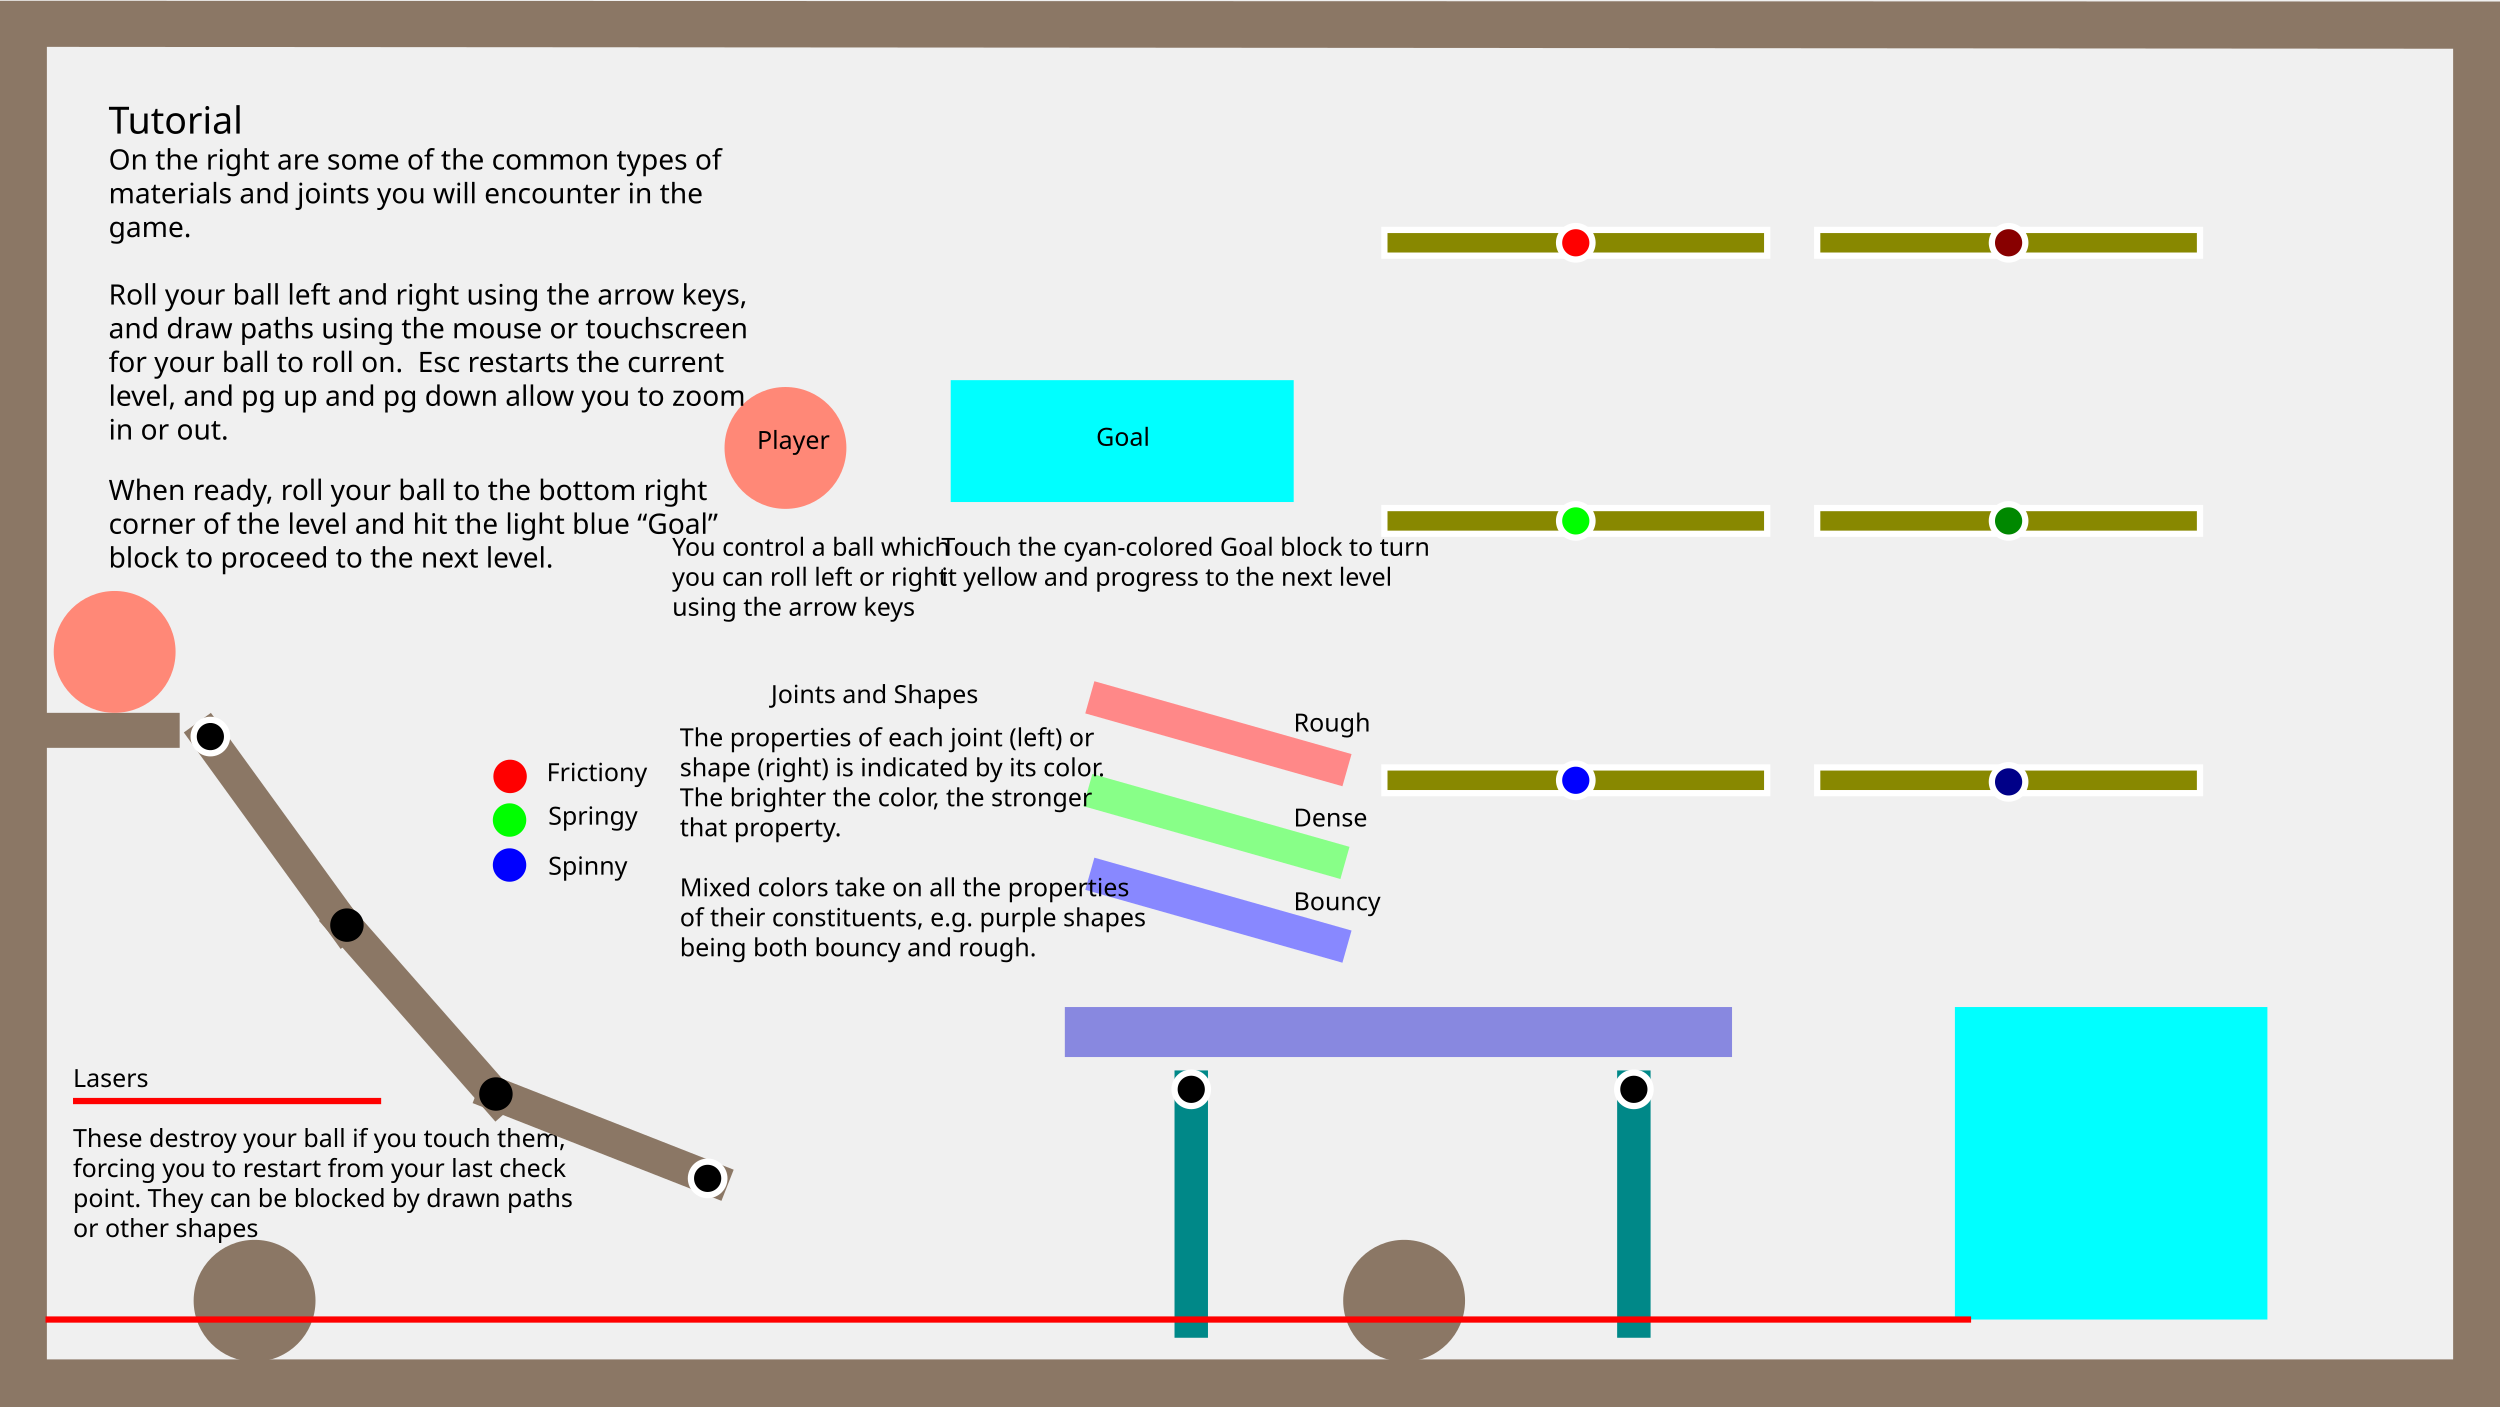
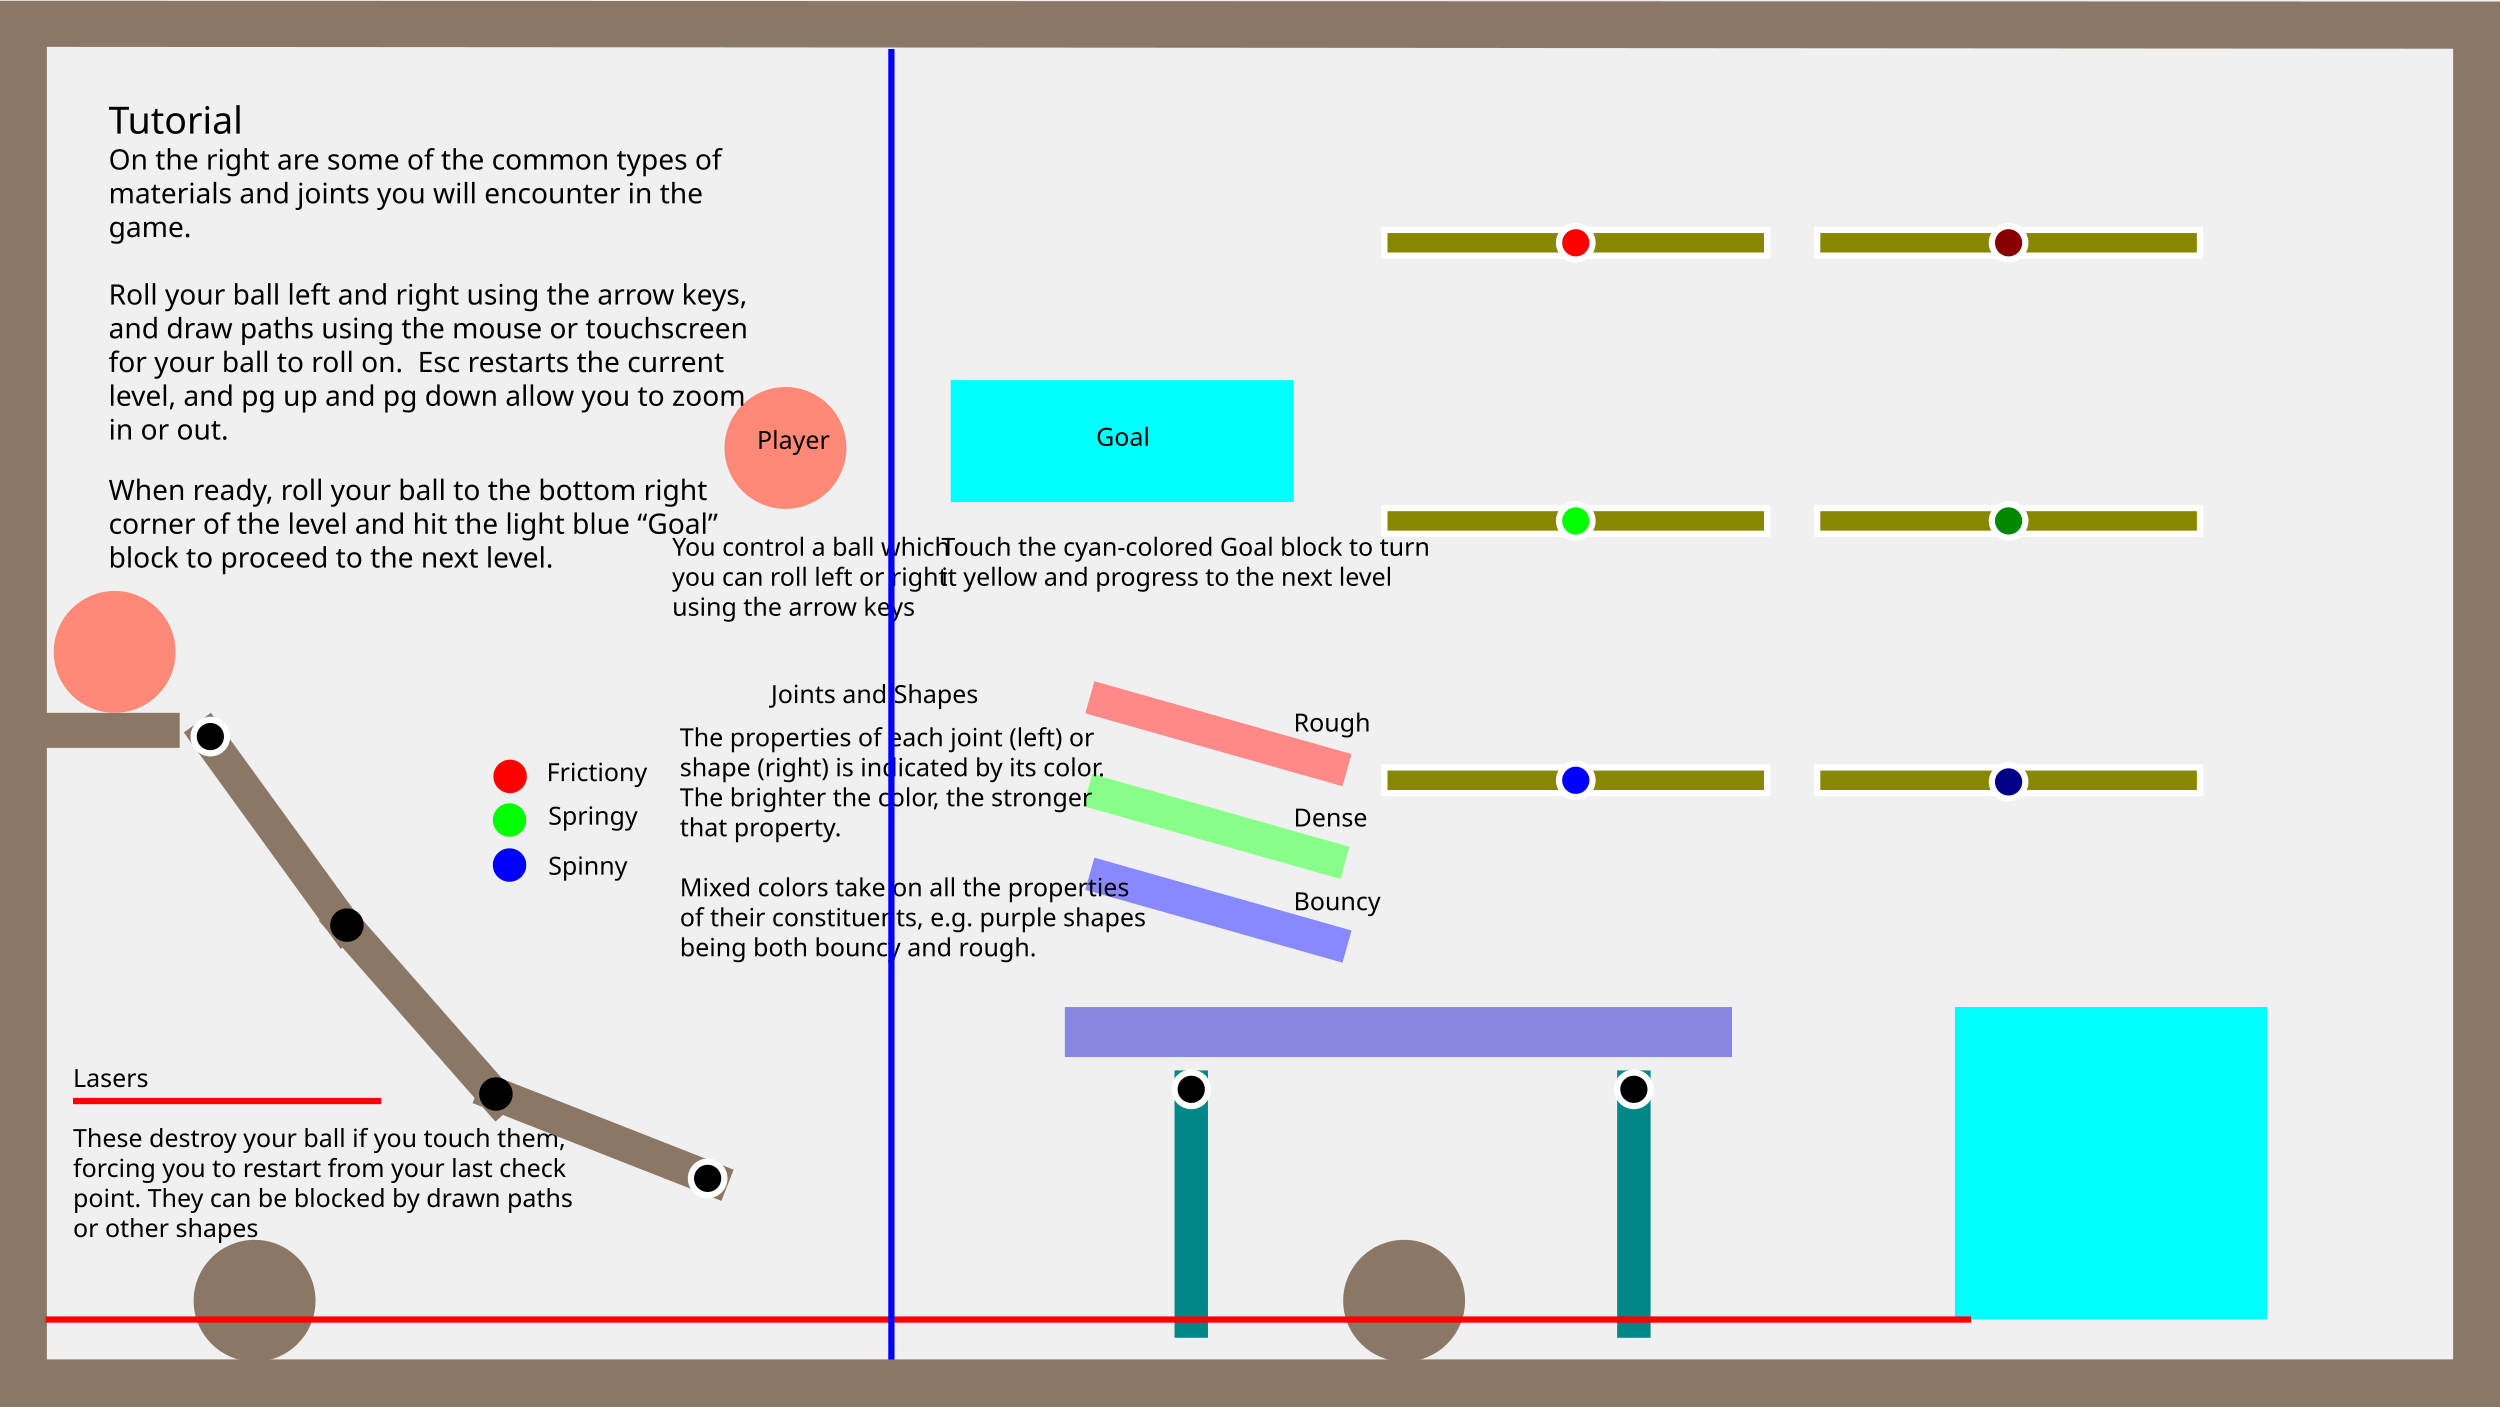
<svg xmlns="http://www.w3.org/2000/svg" version="1.1" id="Layer_1" x="0px" y="0px" width="1600px" height="900px" viewBox="0 0 1600 900" enable-background="new 0 0 1600 900" xml:space="preserve">
  <g id="Foreground">
</g>
  <g id="Background">
    <circle fill="#00FF00" cx="326.109" cy="524.823" r="10.704" />
    <circle fill="#FF8877" cx="502.697" cy="286.686" r="38.998" />
    <rect x="608.448" y="243.298" fill="#00FFFF" width="219.521" height="77.996" />
    <text transform="matrix(1 0 0 1 430.179 355.6866)" font-family="'MyriadPro-Regular'" font-size="16">You control a ball which </text>
    <text transform="matrix(1 0 0 1 430.179 374.8866)" font-family="'MyriadPro-Regular'" font-size="16">you can roll left or right </text>
    <text transform="matrix(1 0 0 1 430.179 394.0866)" font-family="'MyriadPro-Regular'" font-size="16">using the arrow keys</text>
-     <rect x="769.096" y="384.051" transform="matrix(0.2726 -0.9621 0.9621 0.2726 115.421 1091.836)" fill="#FF8888" width="21.405" height="171.066" />
-     <rect x="769.097" y="496.978" transform="matrix(0.2726 -0.9621 0.9621 0.2726 6.7715 1173.98)" fill="#8888FF" width="21.405" height="171.066" />
+     <rect x="769.079" y="384.07" transform="matrix(-0.2726 0.9621 -0.9621 -0.2726 1444.169 -152.63)" fill="#FF8888" width="21.404" height="171.061" />
+     <rect x="769.076" y="496.996" transform="matrix(-0.2726 0.9621 -0.9621 -0.2726 1552.816 -8.9167)" fill="#8888FF" width="21.404" height="171.061" />
    <circle fill="#0000FF" cx="326.109" cy="553.622" r="10.704" />
    <circle fill="#FF0000" cx="326.457" cy="496.906" r="10.704" />
    <text transform="matrix(1 0 0 1 349.8542 499.905)" font-family="'MyriadPro-Regular'" font-size="16">Frictiony</text>
    <text transform="matrix(1 0 0 1 350.8542 527.8062)" font-family="'MyriadPro-Regular'" font-size="16">Springy</text>
    <text transform="matrix(1 0 0 1 350.8542 559.8062)" font-family="'MyriadPro-Regular'" font-size="16">Spinny</text>
    <text transform="matrix(1 0 0 1 827.8907 582.5263)" font-family="'MyriadPro-Regular'" font-size="16">Bouncy</text>
-     <rect x="767.795" y="443.404" transform="matrix(0.2726 -0.9621 0.9621 0.2726 57.369 1133.758)" fill="#88FF88" width="21.405" height="171.068" />
+     <rect x="767.776" y="443.422" transform="matrix(-0.2726 0.9621 -0.9621 -0.2726 1499.618 -75.8431)" fill="#88FF88" width="21.404" height="171.063" />
    <text transform="matrix(1 0 0 1 827.8904 528.9528)" font-family="'MyriadPro-Regular'" font-size="16">Dense</text>
    <text transform="matrix(1 0 0 1 827.8906 468.1597)" font-family="'MyriadPro-Regular'" font-size="16">Rough</text>
    <text transform="matrix(1 0 0 1 69.5 85.5)" font-family="'MyriadPro-Regular'" font-size="24">Tutorial</text>
    <text transform="matrix(1 0 0 1 69.5 108.5)" font-family="'MyriadPro-Regular'" font-size="18">On the right are some of the common types of</text>
    <text transform="matrix(1 0 0 1 69.5 130.1)" font-family="'MyriadPro-Regular'" font-size="18">materials and joints you will encounter in the </text>
    <text transform="matrix(1 0 0 1 69.5 151.7)" font-family="'MyriadPro-Regular'" font-size="18">game.</text>
    <text transform="matrix(1 0 0 1 69.5 194.9)" font-family="'MyriadPro-Regular'" font-size="18">Roll your ball left and right using the arrow keys, </text>
    <text transform="matrix(1 0 0 1 69.5 216.5)" font-family="'MyriadPro-Regular'" font-size="18">and draw paths using the mouse or touchscreen </text>
-     <text transform="matrix(1 0 0 1 69.5 238.1)" enable-background="new    ">
-       <tspan x="0" y="0" font-family="'MyriadPro-Regular'" font-size="18">for your ball to roll on.  Esc restarts the current </tspan>
-       <tspan x="0" y="21.6" font-family="'MyriadPro-Regular'" font-size="18">level, and pg up and pg down allow you to zoom </tspan>
-       <tspan x="0" y="43.2" font-family="'MyriadPro-Regular'" font-size="18">in or out.</tspan>
-     </text>
+     <text transform="matrix(1 0 0 1 69.5 238.1)" font-family="'MyriadPro-Regular'" font-size="18">for your ball to roll on.  Esc restarts the current </text>
+     <text transform="matrix(1 0 0 1 69.5 259.7)" font-family="'MyriadPro-Regular'" font-size="18">level, and pg up and pg down allow you to zoom </text>
+     <text transform="matrix(1 0 0 1 69.5 281.3)" font-family="'MyriadPro-Regular'" font-size="18">in or out.</text>
    <text transform="matrix(1 0 0 1 69.5 320.0121)" font-family="'MyriadPro-Regular'" font-size="18">When ready, roll your ball to the bottom right </text>
    <text transform="matrix(1 0 0 1 69.5 341.6121)" font-family="'MyriadPro-Regular'" font-size="18">corner of the level and hit the light blue “Goal” </text>
    <text transform="matrix(1 0 0 1 69.5 363.2121)" font-family="'MyriadPro-Regular'" font-size="18">block to proceed to the next level.</text>
    <line fill="none" stroke="#FF0000" stroke-width="4" stroke-miterlimit="10" x1="46.734" y1="704.662" x2="243.94" y2="704.662" />
    <text transform="matrix(1 0 0 1 46.734 695.6826)" font-family="'MyriadPro-Regular'" font-size="16">Lasers </text>
    <text transform="matrix(1 0 0 1 46.734 734.0826)" font-family="'MyriadPro-Regular'" font-size="16">These destroy your ball if you touch them,</text>
    <text transform="matrix(1 0 0 1 46.734 753.2826)" font-family="'MyriadPro-Regular'" font-size="16">forcing you to restart from your last check</text>
    <text transform="matrix(1 0 0 1 46.734 772.4826)" font-family="'MyriadPro-Regular'" font-size="16">point. They can be blocked by drawn paths</text>
    <text transform="matrix(1 0 0 1 46.734 791.6826)" font-family="'MyriadPro-Regular'" font-size="16">or other shapes</text>
    <text transform="matrix(1 0 0 1 435.0787 477.5973)" font-family="'MyriadPro-Regular'" font-size="16">The properties of each joint (left) or </text>
    <text transform="matrix(1 0 0 1 435.0787 496.7973)" font-family="'MyriadPro-Regular'" font-size="16">shape (right) is indicated by its color. </text>
    <text transform="matrix(1 0 0 1 435.0787 515.9973)" font-family="'MyriadPro-Regular'" font-size="16">The brighter the color, the stronger </text>
    <text transform="matrix(1 0 0 1 435.0787 535.1973)" font-family="'MyriadPro-Regular'" font-size="16">that property. </text>
    <text transform="matrix(1 0 0 1 435.0787 573.5973)" font-family="'MyriadPro-Regular'" font-size="16">Mixed colors take on all the properties </text>
    <text transform="matrix(1 0 0 1 435.0787 592.7973)" font-family="'MyriadPro-Regular'" font-size="16">of their constituents, e.g. purple shapes </text>
    <text transform="matrix(1 0 0 1 435.0787 611.9973)" font-family="'MyriadPro-Regular'" font-size="16">being both bouncy and rough.</text>
    <text transform="matrix(1 0 0 1 602.4788 355.6866)" font-family="'MyriadPro-Regular'" font-size="16">Touch the cyan-colored Goal block to turn </text>
    <text transform="matrix(1 0 0 1 602.4788 374.8866)" font-family="'MyriadPro-Regular'" font-size="16">it yellow and progress to the next level</text>
    <text transform="matrix(1 0 0 1 701.5 285.296)" font-family="'MyriadPro-Regular'" font-size="16">Goal</text>
    <text transform="matrix(1 0 0 1 484.5 287.3052)" font-family="'MyriadPro-Regular'" font-size="16">Player</text>
    <text transform="matrix(1 0 0 1 493.4122 449.9498)" font-family="'MyriadPro-Regular'" font-size="16">Joints and Shapes</text>
  </g>
  <g id="Static">
    <polyline fill="#8B7765" points="1333.564,901 1200,870 30,870 30,355 30,30 1570,31.192 1570,870 1200,870 1333.564,901 1600,901    1600,1 0,0.5 0,901 0,901  " />
    <rect x="681.5" y="644.5" fill="#8888E0" width="427" height="32" />
    <rect x="29.125" y="456.214" fill="#8B7765" width="85.875" height="22.408" />
  </g>
  <g id="Special">
    <circle id="Player" fill="#FF8877" cx="73.378" cy="417.216" r="38.998" />
    <rect id="Goal" x="1251.135" y="644.5" fill="#00FFFF" width="200" height="200" />
  </g>
  <g id="Dynamic">
    <circle fill="#8B7765" cx="898.639" cy="832.495" r="38.998" />
    <rect x="751.693" y="685.081" fill="#008888" width="21.409" height="171.087" />
    <rect x="1034.969" y="685.081" fill="#008888" width="21.409" height="171.087" />
-     <rect x="375.281" y="641.745" transform="matrix(0.3656 -0.9308 0.9308 0.3656 -432.0772 820.671)" fill="#8B7765" width="21.411" height="171.104" />
-     <rect x="165.784" y="446.225" transform="matrix(-0.8098 0.5867 -0.5867 -0.8098 631.3984 858.8472)" fill="#8B7765" width="21.409" height="171.083" />
-     <rect x="257.907" y="560.96" transform="matrix(0.7511 -0.6602 0.6602 0.7511 -359.959 338.2538)" fill="#8B7765" width="21.408" height="171.084" />
+     <rect x="375.302" y="641.74" transform="matrix(-0.3656 0.9308 -0.9308 -0.3656 1204.076 633.9001)" fill="#8B7765" width="21.412" height="171.108" />
+     <rect x="165.786" y="446.227" transform="matrix(0.8098 -0.5867 0.5867 0.8098 -278.4217 204.6882)" fill="#8B7765" width="21.409" height="171.082" />
+     <rect x="257.911" y="560.962" transform="matrix(-0.7511 0.6602 -0.6602 -0.7511 897.1898 954.7518)" fill="#8B7765" width="21.408" height="171.085" />
    <rect x="1163" y="491.157" fill="#888800" stroke="#FFFFFF" stroke-width="4" stroke-miterlimit="10" width="245" height="16.458" />
    <rect x="1163" y="325.154" fill="#888800" stroke="#FFFFFF" stroke-width="4" stroke-miterlimit="10" width="245" height="16.458" />
    <rect x="1163" y="147.154" fill="#888800" stroke="#FFFFFF" stroke-width="4" stroke-miterlimit="10" width="245" height="16.458" />
    <rect x="886" y="325.154" fill="#888800" stroke="#FFFFFF" stroke-width="4" stroke-miterlimit="10" width="245" height="16.458" />
    <rect x="886" y="491.157" fill="#888800" stroke="#FFFFFF" stroke-width="4" stroke-miterlimit="10" width="245" height="16.458" />
    <rect x="886" y="147.154" fill="#888800" stroke="#FFFFFF" stroke-width="4" stroke-miterlimit="10" width="245" height="16.458" />
    <circle fill="#8B7765" cx="162.927" cy="832.495" r="38.998" />
  </g>
  <g id="Joints">
    <circle stroke="#FFFFFF" stroke-width="4" stroke-miterlimit="10" cx="762.397" cy="697.174" r="10.704" />
    <circle stroke="#FFFFFF" stroke-width="4" stroke-miterlimit="10" cx="1045.673" cy="697.174" r="10.704" />
    <circle cx="222.035" cy="592.085" r="10.704" />
    <circle cx="317.391" cy="700.172" r="10.704" />
    <circle stroke="#FFFFFF" stroke-width="4" stroke-miterlimit="10" cx="134.633" cy="471.406" r="10.704" />
    <circle stroke="#FFFFFF" stroke-width="4" stroke-miterlimit="10" cx="452.896" cy="754.166" r="10.704" />
    <circle fill="#000088" stroke="#FFFFFF" stroke-width="4" stroke-miterlimit="10" cx="1285.5" cy="500.411" r="10.704" />
    <circle fill="#008800" stroke="#FFFFFF" stroke-width="4" stroke-miterlimit="10" cx="1285.5" cy="333.383" r="10.704" />
    <circle fill="#880000" stroke="#FFFFFF" stroke-width="4" stroke-miterlimit="10" cx="1285.5" cy="155.383" r="10.704" />
    <circle fill="#FF0000" stroke="#FFFFFF" stroke-width="4" stroke-miterlimit="10" cx="1008.5" cy="155.383" r="10.704" />
    <circle fill="#00FF00" stroke="#FFFFFF" stroke-width="4" stroke-miterlimit="10" cx="1008.5" cy="333.383" r="10.704" />
    <circle fill="#0000FF" stroke="#FFFFFF" stroke-width="4" stroke-miterlimit="10" cx="1008.5" cy="499.386" r="10.704" />
  </g>
  <g id="Lasers">
    <line fill="none" stroke="#FF0000" stroke-width="4" stroke-miterlimit="10" x1="29.125" y1="844.5" x2="1261.5" y2="844.5" />
+     <line fill="none" stroke="#0000FF" stroke-width="4" stroke-miterlimit="10" x1="570.5" y1="870.168" x2="570.5" y2="31.332" />
  </g>
</svg>
